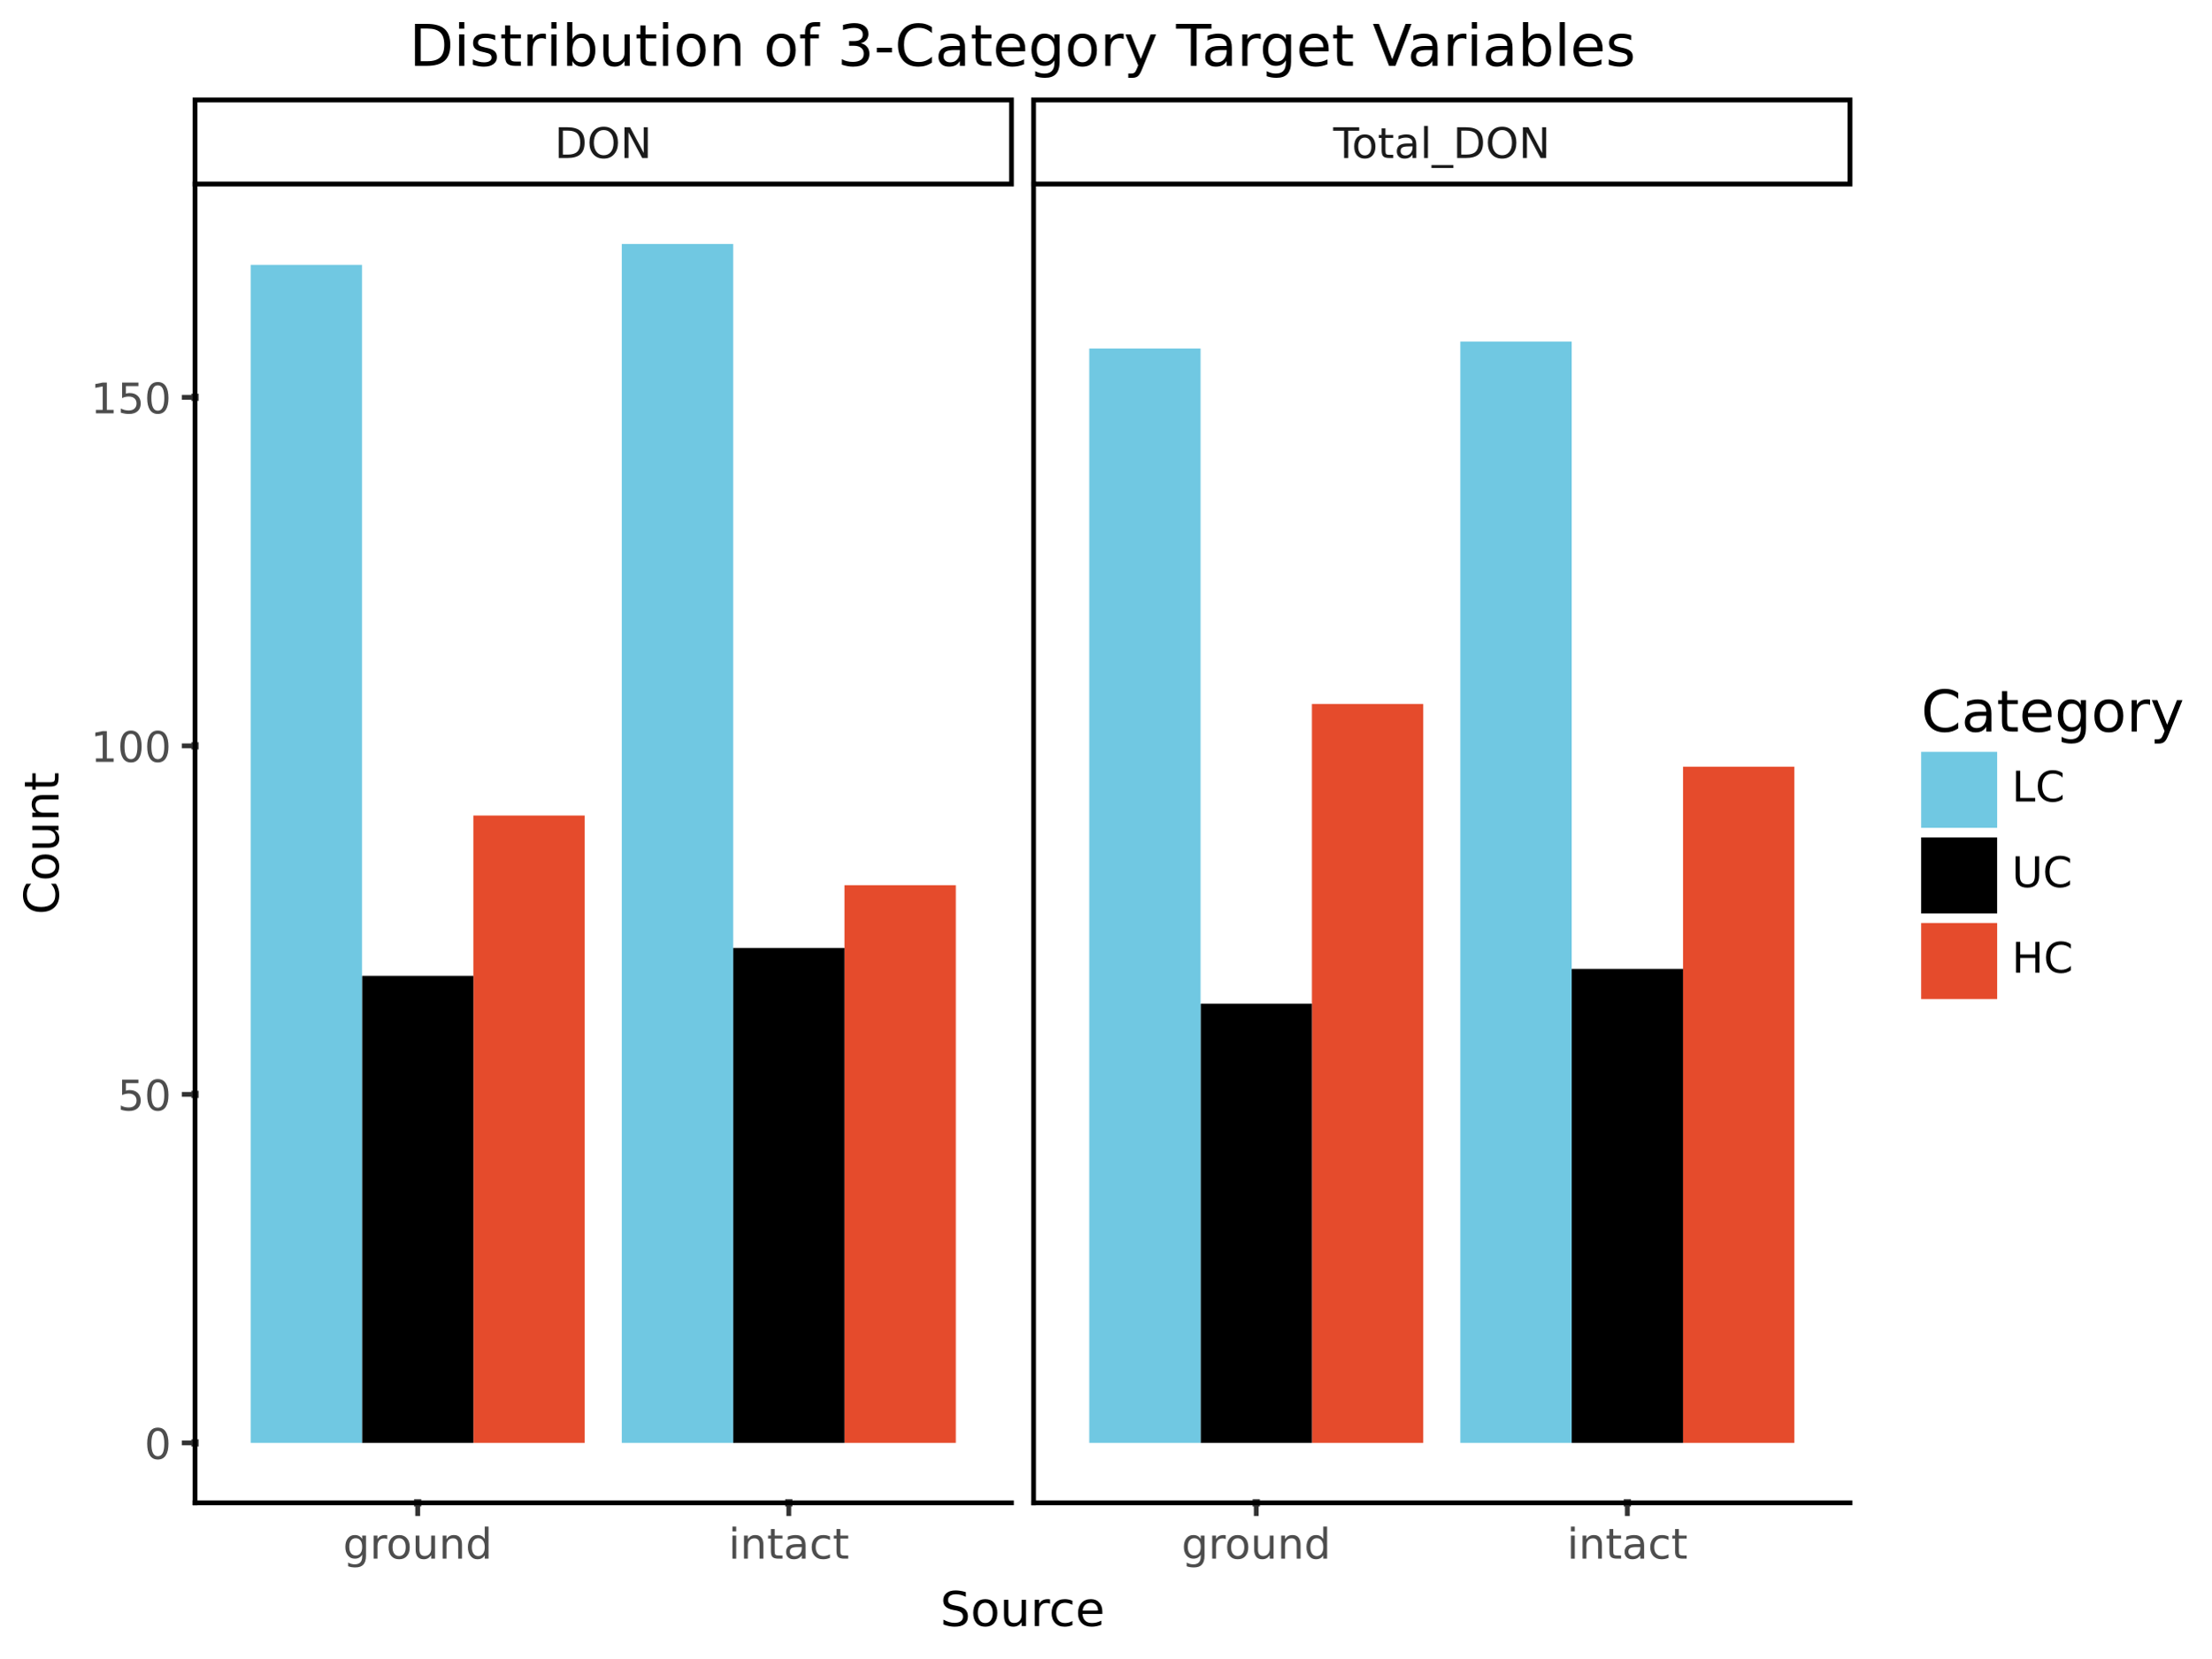
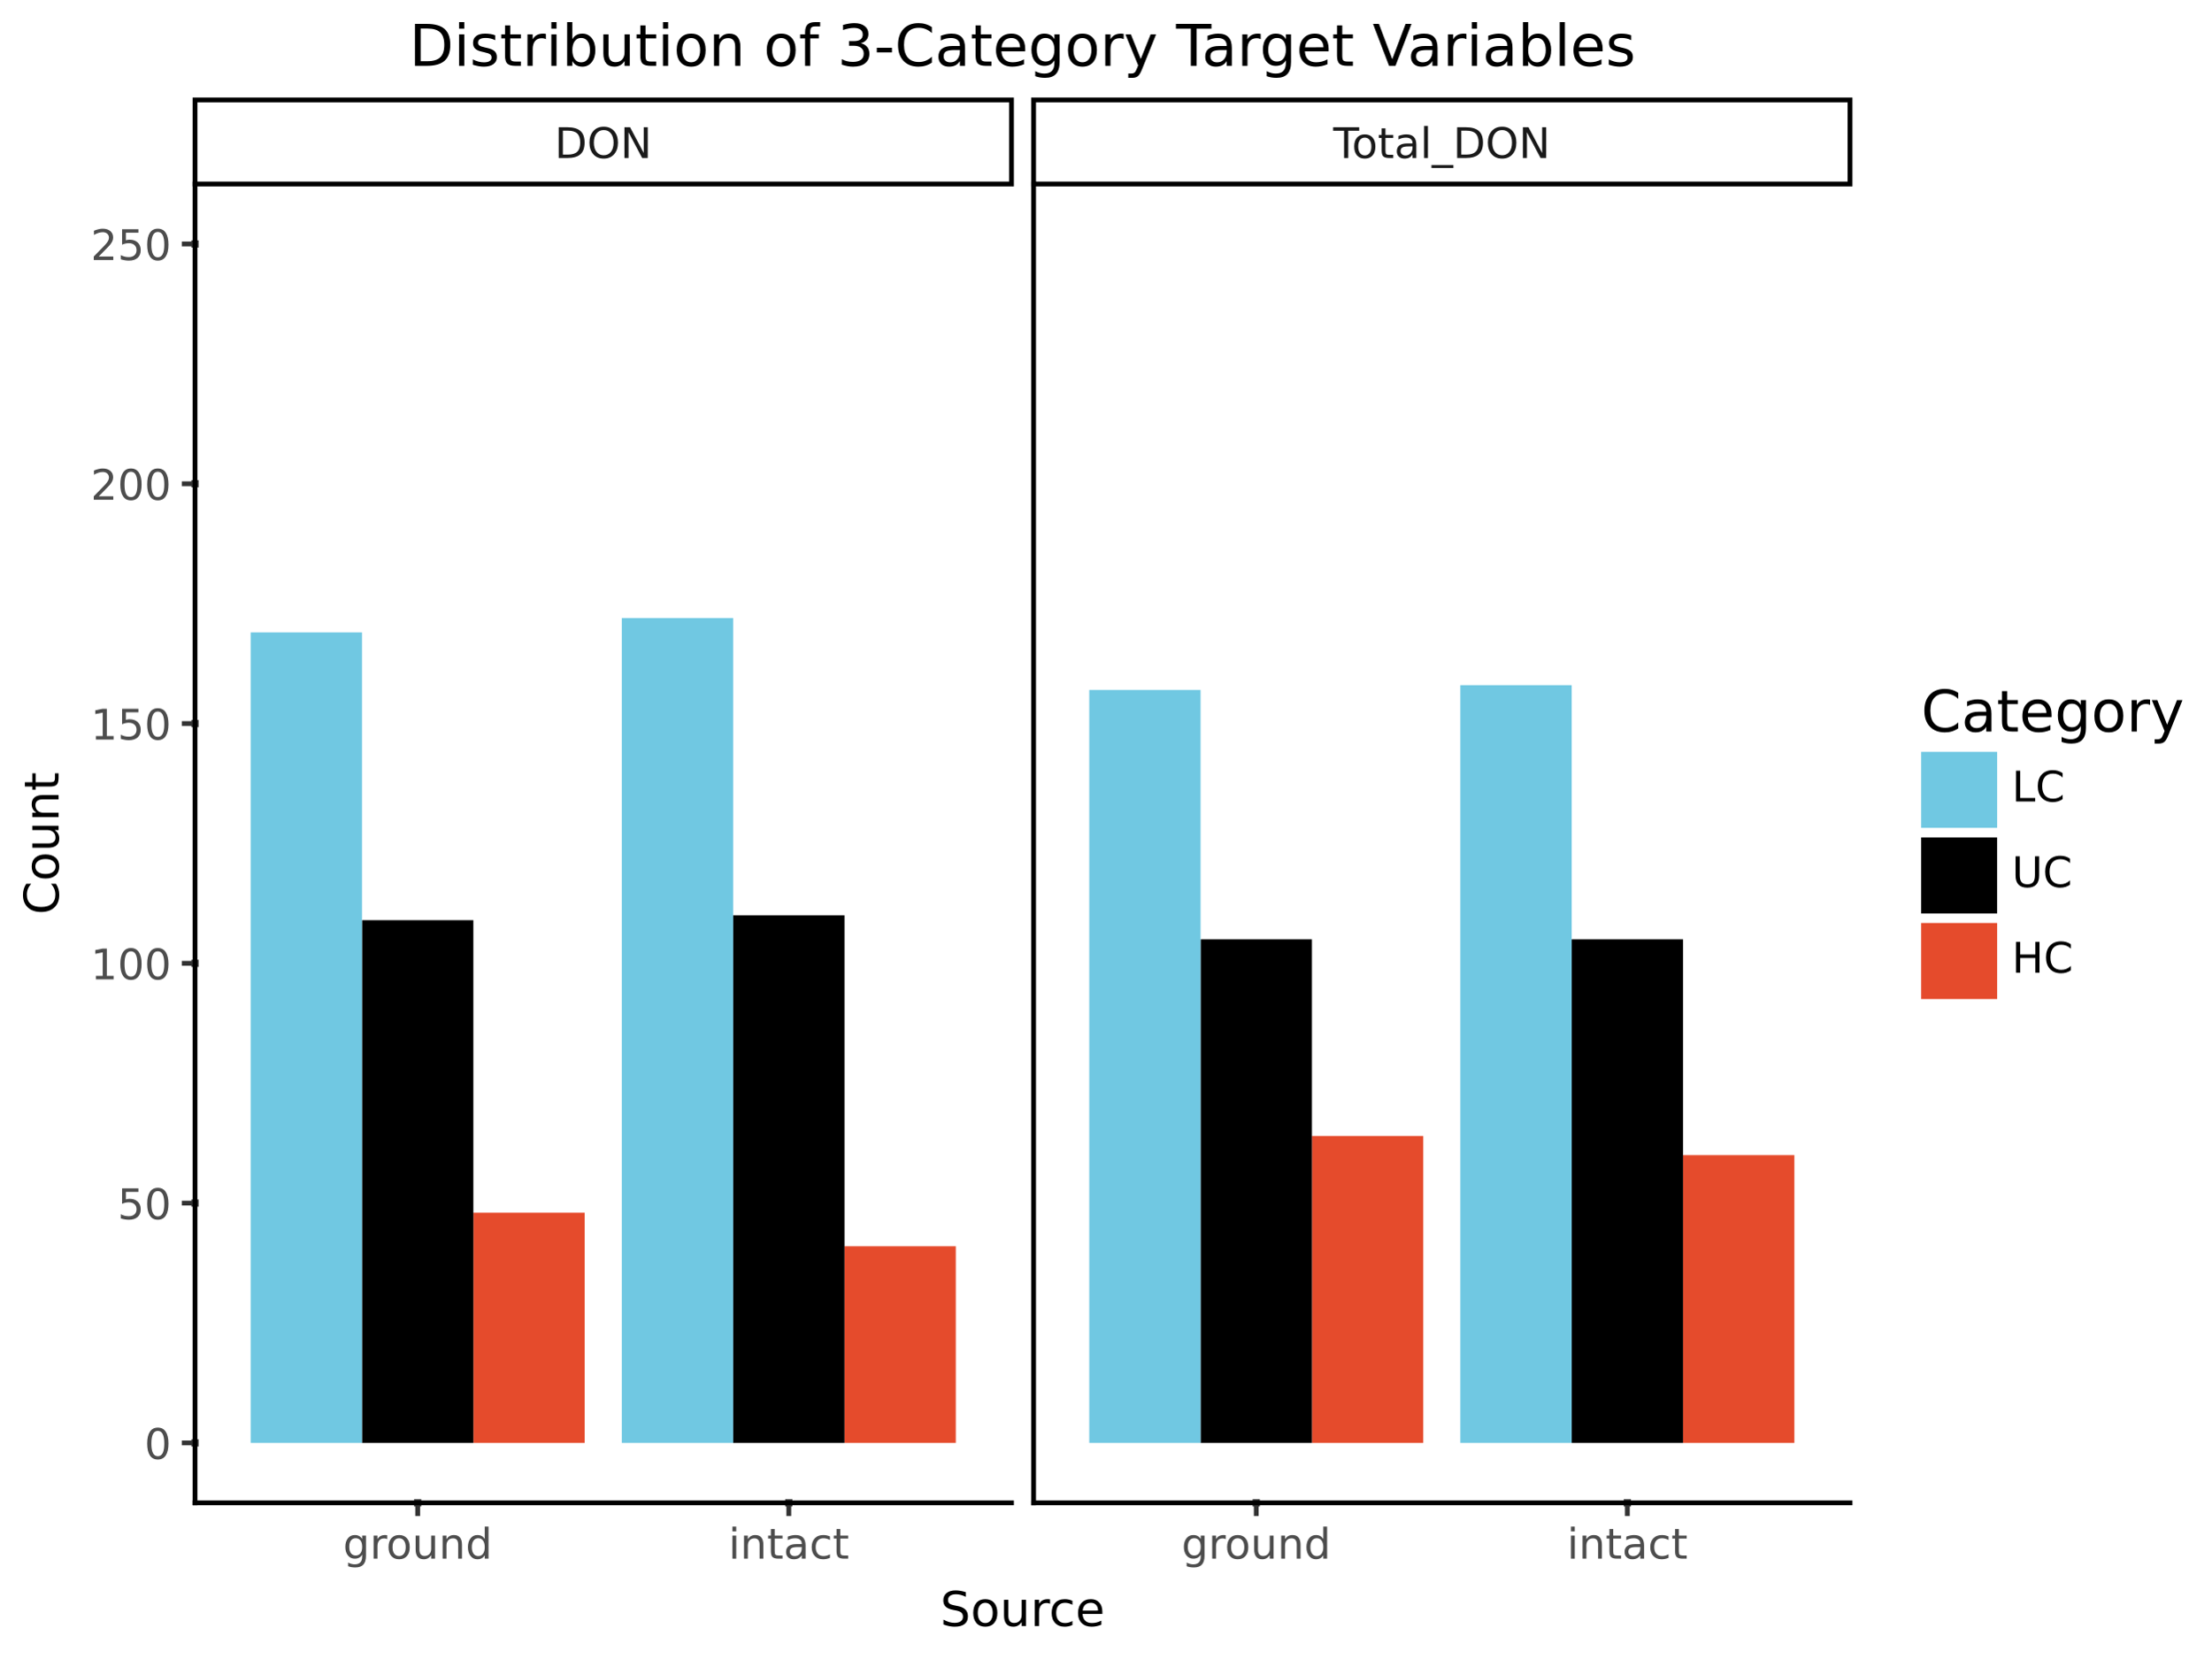
<svg xmlns="http://www.w3.org/2000/svg" xmlns:xlink="http://www.w3.org/1999/xlink" width="460.8pt" height="345.6pt" viewBox="0 0 460.8 345.6" version="1.1">
  <defs>
    <style type="text/css">*{stroke-linejoin: round; stroke-linecap: butt}</style>
  </defs>
  <g id="figure_1">
    <g id="patch_1">
      <path d="M 0 345.6  L 460.8 345.6  L 460.8 0  L 0 0  z " style="fill: #ffffff" />
    </g>
    <g id="patch_2">
      <path d="M 0 345.6  L 460.8 345.6  L 460.8 0  L 0 0  L 0 345.6  z " style="fill: none; stroke: #ffffff; stroke-linejoin: miter" />
    </g>
    <g id="axes_1">
      <g id="patch_3">
        <path d="M 40.641 313.239  L 210.792 313.239  L 210.792 38.353  L 40.641 38.353  z " style="fill: #ffffff" />
      </g>
      <g id="matplotlib.axis_1">
        <g id="xtick_1">
          <g id="line2d_1">
            <path d="M 87.046 313.239  " style="fill: none; stroke: #333333; stroke-width: 1.5; stroke-linecap: square" />
            <defs>
-               <path id="mabf66a2c74" d="M 0 0  L 0 2.75  " style="stroke: #333333" />
+               <path id="m7fe5997c0b" d="M 0 0  L 0 2.75  " style="stroke: #333333" />
            </defs>
            <g>
-               <use xlink:href="#mabf66a2c74" x="87.046" y="313.239" style="fill: #333333; stroke: #333333" />
+               <use xlink:href="#m7fe5997c0b" x="87.046" y="313.239" style="fill: #333333; stroke: #333333" />
            </g>
          </g>
          <g id="text_1">
            <g style="fill: #4d4d4d" transform="translate(71.48017 324.8757) scale(0.088 -0.088)">
              <defs>
                <path id="DejaVuSans-67" d="M 2906 1791  Q 2906 2416 2648 2759  Q 2391 3103 1925 3103  Q 1463 3103 1205 2759  Q 947 2416 947 1791  Q 947 1169 1205 825  Q 1463 481 1925 481  Q 2391 481 2648 825  Q 2906 1169 2906 1791  z M 3481 434  Q 3481 -459 3084 -895  Q 2688 -1331 1869 -1331  Q 1566 -1331 1297 -1286  Q 1028 -1241 775 -1147  L 775 -588  Q 1028 -725 1275 -790  Q 1522 -856 1778 -856  Q 2344 -856 2625 -561  Q 2906 -266 2906 331  L 2906 616  Q 2728 306 2450 153  Q 2172 0 1784 0  Q 1141 0 747 490  Q 353 981 353 1791  Q 353 2603 747 3093  Q 1141 3584 1784 3584  Q 2172 3584 2450 3431  Q 2728 3278 2906 2969  L 2906 3500  L 3481 3500  L 3481 434  z " transform="scale(0.015625)" />
                <path id="DejaVuSans-72" d="M 2631 2963  Q 2534 3019 2420 3045  Q 2306 3072 2169 3072  Q 1681 3072 1420 2755  Q 1159 2438 1159 1844  L 1159 0  L 581 0  L 581 3500  L 1159 3500  L 1159 2956  Q 1341 3275 1631 3429  Q 1922 3584 2338 3584  Q 2397 3584 2469 3576  Q 2541 3569 2628 3553  L 2631 2963  z " transform="scale(0.015625)" />
                <path id="DejaVuSans-6f" d="M 1959 3097  Q 1497 3097 1228 2736  Q 959 2375 959 1747  Q 959 1119 1226 758  Q 1494 397 1959 397  Q 2419 397 2687 759  Q 2956 1122 2956 1747  Q 2956 2369 2687 2733  Q 2419 3097 1959 3097  z M 1959 3584  Q 2709 3584 3137 3096  Q 3566 2609 3566 1747  Q 3566 888 3137 398  Q 2709 -91 1959 -91  Q 1206 -91 779 398  Q 353 888 353 1747  Q 353 2609 779 3096  Q 1206 3584 1959 3584  z " transform="scale(0.015625)" />
                <path id="DejaVuSans-75" d="M 544 1381  L 544 3500  L 1119 3500  L 1119 1403  Q 1119 906 1312 657  Q 1506 409 1894 409  Q 2359 409 2629 706  Q 2900 1003 2900 1516  L 2900 3500  L 3475 3500  L 3475 0  L 2900 0  L 2900 538  Q 2691 219 2414 64  Q 2138 -91 1772 -91  Q 1169 -91 856 284  Q 544 659 544 1381  z M 1991 3584  L 1991 3584  z " transform="scale(0.015625)" />
                <path id="DejaVuSans-6e" d="M 3513 2113  L 3513 0  L 2938 0  L 2938 2094  Q 2938 2591 2744 2837  Q 2550 3084 2163 3084  Q 1697 3084 1428 2787  Q 1159 2491 1159 1978  L 1159 0  L 581 0  L 581 3500  L 1159 3500  L 1159 2956  Q 1366 3272 1645 3428  Q 1925 3584 2291 3584  Q 2894 3584 3203 3211  Q 3513 2838 3513 2113  z " transform="scale(0.015625)" />
                <path id="DejaVuSans-64" d="M 2906 2969  L 2906 4863  L 3481 4863  L 3481 0  L 2906 0  L 2906 525  Q 2725 213 2448 61  Q 2172 -91 1784 -91  Q 1150 -91 751 415  Q 353 922 353 1747  Q 353 2572 751 3078  Q 1150 3584 1784 3584  Q 2172 3584 2448 3432  Q 2725 3281 2906 2969  z M 947 1747  Q 947 1113 1208 752  Q 1469 391 1925 391  Q 2381 391 2643 752  Q 2906 1113 2906 1747  Q 2906 2381 2643 2742  Q 2381 3103 1925 3103  Q 1469 3103 1208 2742  Q 947 2381 947 1747  z " transform="scale(0.015625)" />
              </defs>
              <use xlink:href="#DejaVuSans-67" />
              <use xlink:href="#DejaVuSans-72" transform="translate(63.47656 0)" />
              <use xlink:href="#DejaVuSans-6f" transform="translate(102.3398 0)" />
              <use xlink:href="#DejaVuSans-75" transform="translate(163.5215 0)" />
              <use xlink:href="#DejaVuSans-6e" transform="translate(226.9004 0)" />
              <use xlink:href="#DejaVuSans-64" transform="translate(290.2793 0)" />
            </g>
          </g>
        </g>
        <g id="xtick_2">
          <g id="line2d_2">
            <path d="M 164.387 313.239  " style="fill: none; stroke: #333333; stroke-width: 1.5; stroke-linecap: square" />
            <g>
-               <use xlink:href="#mabf66a2c74" x="164.387" y="313.239" style="fill: #333333; stroke: #333333" />
+               <use xlink:href="#m7fe5997c0b" x="164.387" y="313.239" style="fill: #333333; stroke: #333333" />
            </g>
          </g>
          <g id="text_2">
            <g style="fill: #4d4d4d" transform="translate(151.8106 324.8757) scale(0.088 -0.088)">
              <defs>
                <path id="DejaVuSans-69" d="M 603 3500  L 1178 3500  L 1178 0  L 603 0  L 603 3500  z M 603 4863  L 1178 4863  L 1178 4134  L 603 4134  L 603 4863  z " transform="scale(0.015625)" />
                <path id="DejaVuSans-74" d="M 1172 4494  L 1172 3500  L 2356 3500  L 2356 3053  L 1172 3053  L 1172 1153  Q 1172 725 1289 603  Q 1406 481 1766 481  L 2356 481  L 2356 0  L 1766 0  Q 1100 0 847 248  Q 594 497 594 1153  L 594 3053  L 172 3053  L 172 3500  L 594 3500  L 594 4494  L 1172 4494  z " transform="scale(0.015625)" />
                <path id="DejaVuSans-61" d="M 2194 1759  Q 1497 1759 1228 1600  Q 959 1441 959 1056  Q 959 750 1161 570  Q 1363 391 1709 391  Q 2188 391 2477 730  Q 2766 1069 2766 1631  L 2766 1759  L 2194 1759  z M 3341 1997  L 3341 0  L 2766 0  L 2766 531  Q 2569 213 2275 61  Q 1981 -91 1556 -91  Q 1019 -91 701 211  Q 384 513 384 1019  Q 384 1609 779 1909  Q 1175 2209 1959 2209  L 2766 2209  L 2766 2266  Q 2766 2663 2505 2880  Q 2244 3097 1772 3097  Q 1472 3097 1187 3025  Q 903 2953 641 2809  L 641 3341  Q 956 3463 1253 3523  Q 1550 3584 1831 3584  Q 2591 3584 2966 3190  Q 3341 2797 3341 1997  z " transform="scale(0.015625)" />
                <path id="DejaVuSans-63" d="M 3122 3366  L 3122 2828  Q 2878 2963 2633 3030  Q 2388 3097 2138 3097  Q 1578 3097 1268 2742  Q 959 2388 959 1747  Q 959 1106 1268 751  Q 1578 397 2138 397  Q 2388 397 2633 464  Q 2878 531 3122 666  L 3122 134  Q 2881 22 2623 -34  Q 2366 -91 2075 -91  Q 1284 -91 818 406  Q 353 903 353 1747  Q 353 2603 823 3093  Q 1294 3584 2113 3584  Q 2378 3584 2631 3529  Q 2884 3475 3122 3366  z " transform="scale(0.015625)" />
              </defs>
              <use xlink:href="#DejaVuSans-69" />
              <use xlink:href="#DejaVuSans-6e" transform="translate(27.7832 0)" />
              <use xlink:href="#DejaVuSans-74" transform="translate(91.16211 0)" />
              <use xlink:href="#DejaVuSans-61" transform="translate(130.3711 0)" />
              <use xlink:href="#DejaVuSans-63" transform="translate(191.6504 0)" />
              <use xlink:href="#DejaVuSans-74" transform="translate(246.6309 0)" />
            </g>
          </g>
        </g>
      </g>
      <g id="matplotlib.axis_2">
        <g id="ytick_1">
          <g id="line2d_3">
            <path d="M 40.641 300.744  " style="fill: none; stroke: #333333; stroke-width: 1.5; stroke-linecap: square" />
            <defs>
-               <path id="m3e2bccb3ed" d="M 0 0  L -2.75 0  " style="stroke: #333333" />
+               <path id="mf5711d9eae" d="M 0 0  L -2.75 0  " style="stroke: #333333" />
            </defs>
            <g>
-               <use xlink:href="#m3e2bccb3ed" x="40.641" y="300.744" style="fill: #333333; stroke: #333333" />
+               <use xlink:href="#mf5711d9eae" x="40.641" y="300.744" style="fill: #333333; stroke: #333333" />
            </g>
          </g>
          <g id="text_3">
            <g style="fill: #4d4d4d" transform="translate(30.09212 304.0876) scale(0.088 -0.088)">
              <defs>
                <path id="DejaVuSans-30" d="M 2034 4250  Q 1547 4250 1301 3770  Q 1056 3291 1056 2328  Q 1056 1369 1301 889  Q 1547 409 2034 409  Q 2525 409 2770 889  Q 3016 1369 3016 2328  Q 3016 3291 2770 3770  Q 2525 4250 2034 4250  z M 2034 4750  Q 2819 4750 3233 4129  Q 3647 3509 3647 2328  Q 3647 1150 3233 529  Q 2819 -91 2034 -91  Q 1250 -91 836 529  Q 422 1150 422 2328  Q 422 3509 836 4129  Q 1250 4750 2034 4750  z " transform="scale(0.015625)" />
              </defs>
              <use xlink:href="#DejaVuSans-30" />
            </g>
          </g>
        </g>
        <g id="ytick_2">
          <g id="line2d_4">
-             <path d="M 40.641 228.1  " style="fill: none; stroke: #333333; stroke-width: 1.5; stroke-linecap: square" />
-             <g>
-               <use xlink:href="#m3e2bccb3ed" x="40.641" y="228.1" style="fill: #333333; stroke: #333333" />
+             <path d="M 40.641 250.765  " style="fill: none; stroke: #333333; stroke-width: 1.5; stroke-linecap: square" />
+             <g>
+               <use xlink:href="#mf5711d9eae" x="40.641" y="250.765" style="fill: #333333; stroke: #333333" />
            </g>
          </g>
          <g id="text_4">
-             <g style="fill: #4d4d4d" transform="translate(24.49312 231.4432) scale(0.088 -0.088)">
+             <g style="fill: #4d4d4d" transform="translate(24.49312 254.1083) scale(0.088 -0.088)">
              <defs>
                <path id="DejaVuSans-35" d="M 691 4666  L 3169 4666  L 3169 4134  L 1269 4134  L 1269 2991  Q 1406 3038 1543 3061  Q 1681 3084 1819 3084  Q 2600 3084 3056 2656  Q 3513 2228 3513 1497  Q 3513 744 3044 326  Q 2575 -91 1722 -91  Q 1428 -91 1123 -41  Q 819 9 494 109  L 494 744  Q 775 591 1075 516  Q 1375 441 1709 441  Q 2250 441 2565 725  Q 2881 1009 2881 1497  Q 2881 1984 2565 2268  Q 2250 2553 1709 2553  Q 1456 2553 1204 2497  Q 953 2441 691 2322  L 691 4666  z " transform="scale(0.015625)" />
              </defs>
              <use xlink:href="#DejaVuSans-35" />
              <use xlink:href="#DejaVuSans-30" transform="translate(63.62305 0)" />
            </g>
          </g>
        </g>
        <g id="ytick_3">
          <g id="line2d_5">
-             <path d="M 40.641 155.456  " style="fill: none; stroke: #333333; stroke-width: 1.5; stroke-linecap: square" />
-             <g>
-               <use xlink:href="#m3e2bccb3ed" x="40.641" y="155.456" style="fill: #333333; stroke: #333333" />
+             <path d="M 40.641 200.786  " style="fill: none; stroke: #333333; stroke-width: 1.5; stroke-linecap: square" />
+             <g>
+               <use xlink:href="#mf5711d9eae" x="40.641" y="200.786" style="fill: #333333; stroke: #333333" />
            </g>
          </g>
          <g id="text_5">
-             <g style="fill: #4d4d4d" transform="translate(18.89412 158.7988) scale(0.088 -0.088)">
+             <g style="fill: #4d4d4d" transform="translate(18.89412 204.1289) scale(0.088 -0.088)">
              <defs>
                <path id="DejaVuSans-31" d="M 794 531  L 1825 531  L 1825 4091  L 703 3866  L 703 4441  L 1819 4666  L 2450 4666  L 2450 531  L 3481 531  L 3481 0  L 794 0  L 794 531  z " transform="scale(0.015625)" />
              </defs>
              <use xlink:href="#DejaVuSans-31" />
              <use xlink:href="#DejaVuSans-30" transform="translate(63.62305 0)" />
              <use xlink:href="#DejaVuSans-30" transform="translate(127.2461 0)" />
            </g>
          </g>
        </g>
        <g id="ytick_4">
          <g id="line2d_6">
-             <path d="M 40.641 82.811  " style="fill: none; stroke: #333333; stroke-width: 1.5; stroke-linecap: square" />
-             <g>
-               <use xlink:href="#m3e2bccb3ed" x="40.641" y="82.811" style="fill: #333333; stroke: #333333" />
+             <path d="M 40.641 150.806  " style="fill: none; stroke: #333333; stroke-width: 1.5; stroke-linecap: square" />
+             <g>
+               <use xlink:href="#mf5711d9eae" x="40.641" y="150.806" style="fill: #333333; stroke: #333333" />
            </g>
          </g>
          <g id="text_6">
-             <g style="fill: #4d4d4d" transform="translate(18.89412 86.15443) scale(0.088 -0.088)">
+             <g style="fill: #4d4d4d" transform="translate(18.89412 154.1496) scale(0.088 -0.088)">
              <use xlink:href="#DejaVuSans-31" />
              <use xlink:href="#DejaVuSans-35" transform="translate(63.62305 0)" />
              <use xlink:href="#DejaVuSans-30" transform="translate(127.2461 0)" />
            </g>
          </g>
        </g>
-         <g id="ytick_5" />
-         <g id="ytick_6" />
+         <g id="ytick_5">
+           <g id="line2d_7">
+             <path d="M 40.641 100.827  " style="fill: none; stroke: #333333; stroke-width: 1.5; stroke-linecap: square" />
+             <g>
+               <use xlink:href="#mf5711d9eae" x="40.641" y="100.827" style="fill: #333333; stroke: #333333" />
+             </g>
+           </g>
+           <g id="text_7">
+             <g style="fill: #4d4d4d" transform="translate(18.89412 104.1702) scale(0.088 -0.088)">
+               <defs>
+                 <path id="DejaVuSans-32" d="M 1228 531  L 3431 531  L 3431 0  L 469 0  L 469 531  Q 828 903 1448 1529  Q 2069 2156 2228 2338  Q 2531 2678 2651 2914  Q 2772 3150 2772 3378  Q 2772 3750 2511 3984  Q 2250 4219 1831 4219  Q 1534 4219 1204 4116  Q 875 4013 500 3803  L 500 4441  Q 881 4594 1212 4672  Q 1544 4750 1819 4750  Q 2544 4750 2975 4387  Q 3406 4025 3406 3419  Q 3406 3131 3298 2873  Q 3191 2616 2906 2266  Q 2828 2175 2409 1742  Q 1991 1309 1228 531  z " transform="scale(0.015625)" />
+               </defs>
+               <use xlink:href="#DejaVuSans-32" />
+               <use xlink:href="#DejaVuSans-30" transform="translate(63.62305 0)" />
+               <use xlink:href="#DejaVuSans-30" transform="translate(127.2461 0)" />
+             </g>
+           </g>
+         </g>
+         <g id="ytick_6">
+           <g id="line2d_8">
+             <path d="M 40.641 50.848  " style="fill: none; stroke: #333333; stroke-width: 1.5; stroke-linecap: square" />
+             <g>
+               <use xlink:href="#mf5711d9eae" x="40.641" y="50.848" style="fill: #333333; stroke: #333333" />
+             </g>
+           </g>
+           <g id="text_8">
+             <g style="fill: #4d4d4d" transform="translate(18.89412 54.1909) scale(0.088 -0.088)">
+               <use xlink:href="#DejaVuSans-32" />
+               <use xlink:href="#DejaVuSans-35" transform="translate(63.62305 0)" />
+               <use xlink:href="#DejaVuSans-30" transform="translate(127.2461 0)" />
+             </g>
+           </g>
+         </g>
        <g id="ytick_7" />
        <g id="ytick_8" />
+         <g id="ytick_9" />
+         <g id="ytick_10" />
+         <g id="ytick_11" />
      </g>
      <g id="PolyCollection_1">
-         <path d="M 98.647 300.744  L 98.647 169.984  L 121.849 169.984  L 121.849 300.744  z " clip-path="url(#p0bdc625878)" style="fill: #e54b2c" />
-         <path d="M 75.445 300.744  L 75.445 203.401  L 98.647 203.401  L 98.647 300.744  z " clip-path="url(#p0bdc625878)" />
-         <path d="M 52.242 300.744  L 52.242 55.206  L 75.445 55.206  L 75.445 300.744  z " clip-path="url(#p0bdc625878)" style="fill: #70c8e2" />
-         <path d="M 175.988 300.744  L 175.988 184.513  L 199.191 184.513  L 199.191 300.744  z " clip-path="url(#p0bdc625878)" style="fill: #e54b2c" />
-         <path d="M 152.786 300.744  L 152.786 197.589  L 175.988 197.589  L 175.988 300.744  z " clip-path="url(#p0bdc625878)" />
-         <path d="M 129.584 300.744  L 129.584 50.848  L 152.786 50.848  L 152.786 300.744  z " clip-path="url(#p0bdc625878)" style="fill: #70c8e2" />
+         <path d="M 98.647 300.744  L 98.647 252.764  L 121.849 252.764  L 121.849 300.744  z " clip-path="url(#p921875f931)" style="fill: #e54b2c" />
+         <path d="M 75.445 300.744  L 75.445 191.789  L 98.647 191.789  L 98.647 300.744  z " clip-path="url(#p921875f931)" />
+         <path d="M 52.242 300.744  L 52.242 131.814  L 75.445 131.814  L 75.445 300.744  z " clip-path="url(#p921875f931)" style="fill: #70c8e2" />
+         <path d="M 175.988 300.744  L 175.988 259.761  L 199.191 259.761  L 199.191 300.744  z " clip-path="url(#p921875f931)" style="fill: #e54b2c" />
+         <path d="M 152.786 300.744  L 152.786 190.79  L 175.988 190.79  L 175.988 300.744  z " clip-path="url(#p921875f931)" />
+         <path d="M 129.584 300.744  L 129.584 128.815  L 152.786 128.815  L 152.786 300.744  z " clip-path="url(#p921875f931)" style="fill: #70c8e2" />
      </g>
      <g id="patch_4">
        <path d="M 40.641 313.239  L 40.641 38.353  " style="fill: none; stroke: #000000; stroke-linejoin: miter; stroke-linecap: square" />
      </g>
      <g id="patch_5">
        <path d="M 40.641 313.239  L 210.792 313.239  " style="fill: none; stroke: #000000; stroke-linejoin: miter; stroke-linecap: square" />
      </g>
    </g>
    <g id="axes_2">
      <g id="patch_6">
        <path d="M 215.4 313.239  L 385.55 313.239  L 385.55 38.353  L 215.4 38.353  z " style="fill: #ffffff" />
      </g>
      <g id="matplotlib.axis_3">
        <g id="xtick_3">
-           <g id="line2d_7">
+           <g id="line2d_9">
            <path d="M 261.805 313.239  " style="fill: none; stroke: #333333; stroke-width: 1.5; stroke-linecap: square" />
            <g>
-               <use xlink:href="#mabf66a2c74" x="261.805" y="313.239" style="fill: #333333; stroke: #333333" />
-             </g>
-           </g>
-           <g id="text_7">
+               <use xlink:href="#m7fe5997c0b" x="261.805" y="313.239" style="fill: #333333; stroke: #333333" />
+             </g>
+           </g>
+           <g id="text_9">
            <g style="fill: #4d4d4d" transform="translate(246.2389 324.8757) scale(0.088 -0.088)">
              <use xlink:href="#DejaVuSans-67" />
              <use xlink:href="#DejaVuSans-72" transform="translate(63.47656 0)" />
              <use xlink:href="#DejaVuSans-6f" transform="translate(102.3398 0)" />
              <use xlink:href="#DejaVuSans-75" transform="translate(163.5215 0)" />
              <use xlink:href="#DejaVuSans-6e" transform="translate(226.9004 0)" />
              <use xlink:href="#DejaVuSans-64" transform="translate(290.2793 0)" />
            </g>
          </g>
        </g>
        <g id="xtick_4">
-           <g id="line2d_8">
+           <g id="line2d_10">
            <path d="M 339.146 313.239  " style="fill: none; stroke: #333333; stroke-width: 1.5; stroke-linecap: square" />
            <g>
-               <use xlink:href="#mabf66a2c74" x="339.146" y="313.239" style="fill: #333333; stroke: #333333" />
-             </g>
-           </g>
-           <g id="text_8">
+               <use xlink:href="#m7fe5997c0b" x="339.146" y="313.239" style="fill: #333333; stroke: #333333" />
+             </g>
+           </g>
+           <g id="text_10">
            <g style="fill: #4d4d4d" transform="translate(326.5693 324.8757) scale(0.088 -0.088)">
              <use xlink:href="#DejaVuSans-69" />
              <use xlink:href="#DejaVuSans-6e" transform="translate(27.7832 0)" />
              <use xlink:href="#DejaVuSans-74" transform="translate(91.16211 0)" />
              <use xlink:href="#DejaVuSans-61" transform="translate(130.3711 0)" />
              <use xlink:href="#DejaVuSans-63" transform="translate(191.6504 0)" />
              <use xlink:href="#DejaVuSans-74" transform="translate(246.6309 0)" />
            </g>
          </g>
        </g>
      </g>
      <g id="matplotlib.axis_4">
-         <g id="ytick_9" />
-         <g id="ytick_10" />
-         <g id="ytick_11" />
        <g id="ytick_12" />
        <g id="ytick_13" />
        <g id="ytick_14" />
        <g id="ytick_15" />
        <g id="ytick_16" />
+         <g id="ytick_17" />
+         <g id="ytick_18" />
+         <g id="ytick_19" />
+         <g id="ytick_20" />
+         <g id="ytick_21" />
+         <g id="ytick_22" />
      </g>
      <g id="PolyCollection_2">
-         <path d="M 273.406 300.744  L 273.406 146.738  L 296.608 146.738  L 296.608 300.744  z " clip-path="url(#p1a78f2d694)" style="fill: #e54b2c" />
-         <path d="M 250.203 300.744  L 250.203 209.212  L 273.406 209.212  L 273.406 300.744  z " clip-path="url(#p1a78f2d694)" />
-         <path d="M 227.001 300.744  L 227.001 72.641  L 250.203 72.641  L 250.203 300.744  z " clip-path="url(#p1a78f2d694)" style="fill: #70c8e2" />
-         <path d="M 350.747 300.744  L 350.747 159.814  L 373.949 159.814  L 373.949 300.744  z " clip-path="url(#p1a78f2d694)" style="fill: #e54b2c" />
-         <path d="M 327.545 300.744  L 327.545 201.948  L 350.747 201.948  L 350.747 300.744  z " clip-path="url(#p1a78f2d694)" />
-         <path d="M 304.342 300.744  L 304.342 71.188  L 327.545 71.188  L 327.545 300.744  z " clip-path="url(#p1a78f2d694)" style="fill: #70c8e2" />
+         <path d="M 273.406 300.744  L 273.406 236.771  L 296.608 236.771  L 296.608 300.744  z " clip-path="url(#p9be30a5a8e)" style="fill: #e54b2c" />
+         <path d="M 250.203 300.744  L 250.203 195.788  L 273.406 195.788  L 273.406 300.744  z " clip-path="url(#p9be30a5a8e)" />
+         <path d="M 227.001 300.744  L 227.001 143.809  L 250.203 143.809  L 250.203 300.744  z " clip-path="url(#p9be30a5a8e)" style="fill: #70c8e2" />
+         <path d="M 350.747 300.744  L 350.747 240.769  L 373.949 240.769  L 373.949 300.744  z " clip-path="url(#p9be30a5a8e)" style="fill: #e54b2c" />
+         <path d="M 327.545 300.744  L 327.545 195.788  L 350.747 195.788  L 350.747 300.744  z " clip-path="url(#p9be30a5a8e)" />
+         <path d="M 304.342 300.744  L 304.342 142.81  L 327.545 142.81  L 327.545 300.744  z " clip-path="url(#p9be30a5a8e)" style="fill: #70c8e2" />
      </g>
      <g id="patch_7">
        <path d="M 215.4 313.239  L 215.4 38.353  " style="fill: none; stroke: #000000; stroke-linejoin: miter; stroke-linecap: square" />
      </g>
      <g id="patch_8">
        <path d="M 215.4 313.239  L 385.55 313.239  " style="fill: none; stroke: #000000; stroke-linejoin: miter; stroke-linecap: square" />
      </g>
    </g>
-     <g id="text_9">
+     <g id="text_11">
      <g transform="translate(85.30519 13.72612) scale(0.12 -0.12)">
        <defs>
          <path id="DejaVuSans-44" d="M 1259 4147  L 1259 519  L 2022 519  Q 2988 519 3436 956  Q 3884 1394 3884 2338  Q 3884 3275 3436 3711  Q 2988 4147 2022 4147  L 1259 4147  z M 628 4666  L 1925 4666  Q 3281 4666 3915 4102  Q 4550 3538 4550 2338  Q 4550 1131 3912 565  Q 3275 0 1925 0  L 628 0  L 628 4666  z " transform="scale(0.015625)" />
          <path id="DejaVuSans-73" d="M 2834 3397  L 2834 2853  Q 2591 2978 2328 3040  Q 2066 3103 1784 3103  Q 1356 3103 1142 2972  Q 928 2841 928 2578  Q 928 2378 1081 2264  Q 1234 2150 1697 2047  L 1894 2003  Q 2506 1872 2764 1633  Q 3022 1394 3022 966  Q 3022 478 2636 193  Q 2250 -91 1575 -91  Q 1294 -91 989 -36  Q 684 19 347 128  L 347 722  Q 666 556 975 473  Q 1284 391 1588 391  Q 1994 391 2212 530  Q 2431 669 2431 922  Q 2431 1156 2273 1281  Q 2116 1406 1581 1522  L 1381 1569  Q 847 1681 609 1914  Q 372 2147 372 2553  Q 372 3047 722 3315  Q 1072 3584 1716 3584  Q 2034 3584 2315 3537  Q 2597 3491 2834 3397  z " transform="scale(0.015625)" />
          <path id="DejaVuSans-62" d="M 3116 1747  Q 3116 2381 2855 2742  Q 2594 3103 2138 3103  Q 1681 3103 1420 2742  Q 1159 2381 1159 1747  Q 1159 1113 1420 752  Q 1681 391 2138 391  Q 2594 391 2855 752  Q 3116 1113 3116 1747  z M 1159 2969  Q 1341 3281 1617 3432  Q 1894 3584 2278 3584  Q 2916 3584 3314 3078  Q 3713 2572 3713 1747  Q 3713 922 3314 415  Q 2916 -91 2278 -91  Q 1894 -91 1617 61  Q 1341 213 1159 525  L 1159 0  L 581 0  L 581 4863  L 1159 4863  L 1159 2969  z " transform="scale(0.015625)" />
          <path id="DejaVuSans-20" transform="scale(0.015625)" />
          <path id="DejaVuSans-66" d="M 2375 4863  L 2375 4384  L 1825 4384  Q 1516 4384 1395 4259  Q 1275 4134 1275 3809  L 1275 3500  L 2222 3500  L 2222 3053  L 1275 3053  L 1275 0  L 697 0  L 697 3053  L 147 3053  L 147 3500  L 697 3500  L 697 3744  Q 697 4328 969 4595  Q 1241 4863 1831 4863  L 2375 4863  z " transform="scale(0.015625)" />
          <path id="DejaVuSans-33" d="M 2597 2516  Q 3050 2419 3304 2112  Q 3559 1806 3559 1356  Q 3559 666 3084 287  Q 2609 -91 1734 -91  Q 1441 -91 1130 -33  Q 819 25 488 141  L 488 750  Q 750 597 1062 519  Q 1375 441 1716 441  Q 2309 441 2620 675  Q 2931 909 2931 1356  Q 2931 1769 2642 2001  Q 2353 2234 1838 2234  L 1294 2234  L 1294 2753  L 1863 2753  Q 2328 2753 2575 2939  Q 2822 3125 2822 3475  Q 2822 3834 2567 4026  Q 2313 4219 1838 4219  Q 1578 4219 1281 4162  Q 984 4106 628 3988  L 628 4550  Q 988 4650 1302 4700  Q 1616 4750 1894 4750  Q 2613 4750 3031 4423  Q 3450 4097 3450 3541  Q 3450 3153 3228 2886  Q 3006 2619 2597 2516  z " transform="scale(0.015625)" />
          <path id="DejaVuSans-2d" d="M 313 2009  L 1997 2009  L 1997 1497  L 313 1497  L 313 2009  z " transform="scale(0.015625)" />
          <path id="DejaVuSans-43" d="M 4122 4306  L 4122 3641  Q 3803 3938 3442 4084  Q 3081 4231 2675 4231  Q 1875 4231 1450 3742  Q 1025 3253 1025 2328  Q 1025 1406 1450 917  Q 1875 428 2675 428  Q 3081 428 3442 575  Q 3803 722 4122 1019  L 4122 359  Q 3791 134 3420 21  Q 3050 -91 2638 -91  Q 1578 -91 968 557  Q 359 1206 359 2328  Q 359 3453 968 4101  Q 1578 4750 2638 4750  Q 3056 4750 3426 4639  Q 3797 4528 4122 4306  z " transform="scale(0.015625)" />
          <path id="DejaVuSans-65" d="M 3597 1894  L 3597 1613  L 953 1613  Q 991 1019 1311 708  Q 1631 397 2203 397  Q 2534 397 2845 478  Q 3156 559 3463 722  L 3463 178  Q 3153 47 2828 -22  Q 2503 -91 2169 -91  Q 1331 -91 842 396  Q 353 884 353 1716  Q 353 2575 817 3079  Q 1281 3584 2069 3584  Q 2775 3584 3186 3129  Q 3597 2675 3597 1894  z M 3022 2063  Q 3016 2534 2758 2815  Q 2500 3097 2075 3097  Q 1594 3097 1305 2825  Q 1016 2553 972 2059  L 3022 2063  z " transform="scale(0.015625)" />
          <path id="DejaVuSans-79" d="M 2059 -325  Q 1816 -950 1584 -1140  Q 1353 -1331 966 -1331  L 506 -1331  L 506 -850  L 844 -850  Q 1081 -850 1212 -737  Q 1344 -625 1503 -206  L 1606 56  L 191 3500  L 800 3500  L 1894 763  L 2988 3500  L 3597 3500  L 2059 -325  z " transform="scale(0.015625)" />
          <path id="DejaVuSans-54" d="M -19 4666  L 3928 4666  L 3928 4134  L 2272 4134  L 2272 0  L 1638 0  L 1638 4134  L -19 4134  L -19 4666  z " transform="scale(0.015625)" />
          <path id="DejaVuSans-56" d="M 1831 0  L 50 4666  L 709 4666  L 2188 738  L 3669 4666  L 4325 4666  L 2547 0  L 1831 0  z " transform="scale(0.015625)" />
          <path id="DejaVuSans-6c" d="M 603 4863  L 1178 4863  L 1178 0  L 603 0  L 603 4863  z " transform="scale(0.015625)" />
        </defs>
        <use xlink:href="#DejaVuSans-44" />
        <use xlink:href="#DejaVuSans-69" transform="translate(77.00195 0)" />
        <use xlink:href="#DejaVuSans-73" transform="translate(104.7852 0)" />
        <use xlink:href="#DejaVuSans-74" transform="translate(156.8848 0)" />
        <use xlink:href="#DejaVuSans-72" transform="translate(196.0938 0)" />
        <use xlink:href="#DejaVuSans-69" transform="translate(237.207 0)" />
        <use xlink:href="#DejaVuSans-62" transform="translate(264.9902 0)" />
        <use xlink:href="#DejaVuSans-75" transform="translate(328.4668 0)" />
        <use xlink:href="#DejaVuSans-74" transform="translate(391.8457 0)" />
        <use xlink:href="#DejaVuSans-69" transform="translate(431.0547 0)" />
        <use xlink:href="#DejaVuSans-6f" transform="translate(458.8379 0)" />
        <use xlink:href="#DejaVuSans-6e" transform="translate(520.0195 0)" />
        <use xlink:href="#DejaVuSans-20" transform="translate(583.3984 0)" />
        <use xlink:href="#DejaVuSans-6f" transform="translate(615.1855 0)" />
        <use xlink:href="#DejaVuSans-66" transform="translate(676.3672 0)" />
        <use xlink:href="#DejaVuSans-20" transform="translate(711.5723 0)" />
        <use xlink:href="#DejaVuSans-33" transform="translate(743.3594 0)" />
        <use xlink:href="#DejaVuSans-2d" transform="translate(806.9824 0)" />
        <use xlink:href="#DejaVuSans-43" transform="translate(843.0664 0)" />
        <use xlink:href="#DejaVuSans-61" transform="translate(912.8906 0)" />
        <use xlink:href="#DejaVuSans-74" transform="translate(974.1699 0)" />
        <use xlink:href="#DejaVuSans-65" transform="translate(1013.379 0)" />
        <use xlink:href="#DejaVuSans-67" transform="translate(1074.902 0)" />
        <use xlink:href="#DejaVuSans-6f" transform="translate(1138.379 0)" />
        <use xlink:href="#DejaVuSans-72" transform="translate(1199.561 0)" />
        <use xlink:href="#DejaVuSans-79" transform="translate(1240.674 0)" />
        <use xlink:href="#DejaVuSans-20" transform="translate(1299.854 0)" />
        <use xlink:href="#DejaVuSans-54" transform="translate(1331.641 0)" />
        <use xlink:href="#DejaVuSans-61" transform="translate(1376.225 0)" />
        <use xlink:href="#DejaVuSans-72" transform="translate(1437.504 0)" />
        <use xlink:href="#DejaVuSans-67" transform="translate(1476.867 0)" />
        <use xlink:href="#DejaVuSans-65" transform="translate(1540.344 0)" />
        <use xlink:href="#DejaVuSans-74" transform="translate(1601.867 0)" />
        <use xlink:href="#DejaVuSans-20" transform="translate(1641.076 0)" />
        <use xlink:href="#DejaVuSans-56" transform="translate(1672.863 0)" />
        <use xlink:href="#DejaVuSans-61" transform="translate(1733.521 0)" />
        <use xlink:href="#DejaVuSans-72" transform="translate(1794.801 0)" />
        <use xlink:href="#DejaVuSans-69" transform="translate(1835.914 0)" />
        <use xlink:href="#DejaVuSans-61" transform="translate(1863.697 0)" />
        <use xlink:href="#DejaVuSans-62" transform="translate(1924.977 0)" />
        <use xlink:href="#DejaVuSans-6c" transform="translate(1988.453 0)" />
        <use xlink:href="#DejaVuSans-65" transform="translate(2016.236 0)" />
        <use xlink:href="#DejaVuSans-73" transform="translate(2077.76 0)" />
      </g>
    </g>
-     <g id="text_10">
+     <g id="text_12">
      <g transform="translate(195.9247 338.9123) scale(0.1 -0.1)">
        <defs>
          <path id="DejaVuSans-53" d="M 3425 4513  L 3425 3897  Q 3066 4069 2747 4153  Q 2428 4238 2131 4238  Q 1616 4238 1336 4038  Q 1056 3838 1056 3469  Q 1056 3159 1242 3001  Q 1428 2844 1947 2747  L 2328 2669  Q 3034 2534 3370 2195  Q 3706 1856 3706 1288  Q 3706 609 3251 259  Q 2797 -91 1919 -91  Q 1588 -91 1214 -16  Q 841 59 441 206  L 441 856  Q 825 641 1194 531  Q 1563 422 1919 422  Q 2459 422 2753 634  Q 3047 847 3047 1241  Q 3047 1584 2836 1778  Q 2625 1972 2144 2069  L 1759 2144  Q 1053 2284 737 2584  Q 422 2884 422 3419  Q 422 4038 858 4394  Q 1294 4750 2059 4750  Q 2388 4750 2728 4690  Q 3069 4631 3425 4513  z " transform="scale(0.015625)" />
        </defs>
        <use xlink:href="#DejaVuSans-53" />
        <use xlink:href="#DejaVuSans-6f" transform="translate(63.47656 0)" />
        <use xlink:href="#DejaVuSans-75" transform="translate(124.6582 0)" />
        <use xlink:href="#DejaVuSans-72" transform="translate(188.0371 0)" />
        <use xlink:href="#DejaVuSans-63" transform="translate(226.9004 0)" />
        <use xlink:href="#DejaVuSans-65" transform="translate(281.8809 0)" />
      </g>
    </g>
-     <g id="text_11">
+     <g id="text_13">
      <g transform="translate(12.20644 190.6444) rotate(-90) scale(0.1 -0.1)">
        <use xlink:href="#DejaVuSans-43" />
        <use xlink:href="#DejaVuSans-6f" transform="translate(69.82422 0)" />
        <use xlink:href="#DejaVuSans-75" transform="translate(131.0059 0)" />
        <use xlink:href="#DejaVuSans-6e" transform="translate(194.3848 0)" />
        <use xlink:href="#DejaVuSans-74" transform="translate(257.7637 0)" />
      </g>
    </g>
    <g id="patch_9">
      <path d="M 40.641 38.353  L 210.792 38.353  L 210.792 20.83  L 40.641 20.83  L 40.641 38.353  z " style="fill: none; stroke: #000000; stroke-linejoin: miter" />
    </g>
-     <g id="text_12">
+     <g id="text_14">
      <g style="fill: #1a1a1a" transform="translate(115.5731 32.93456) scale(0.088 -0.088)">
        <defs>
          <path id="DejaVuSans-4f" d="M 2522 4238  Q 1834 4238 1429 3725  Q 1025 3213 1025 2328  Q 1025 1447 1429 934  Q 1834 422 2522 422  Q 3209 422 3611 934  Q 4013 1447 4013 2328  Q 4013 3213 3611 3725  Q 3209 4238 2522 4238  z M 2522 4750  Q 3503 4750 4090 4092  Q 4678 3434 4678 2328  Q 4678 1225 4090 567  Q 3503 -91 2522 -91  Q 1538 -91 948 565  Q 359 1222 359 2328  Q 359 3434 948 4092  Q 1538 4750 2522 4750  z " transform="scale(0.015625)" />
          <path id="DejaVuSans-4e" d="M 628 4666  L 1478 4666  L 3547 763  L 3547 4666  L 4159 4666  L 4159 0  L 3309 0  L 1241 3903  L 1241 0  L 628 0  L 628 4666  z " transform="scale(0.015625)" />
        </defs>
        <use xlink:href="#DejaVuSans-44" />
        <use xlink:href="#DejaVuSans-4f" transform="translate(77.00195 0)" />
        <use xlink:href="#DejaVuSans-4e" transform="translate(155.7129 0)" />
      </g>
    </g>
    <g id="patch_10">
      <path d="M 215.4 38.353  L 385.55 38.353  L 385.55 20.83  L 215.4 20.83  L 215.4 38.353  z " style="fill: none; stroke: #000000; stroke-linejoin: miter" />
    </g>
-     <g id="text_13">
+     <g id="text_15">
      <g style="fill: #1a1a1a" transform="translate(277.8564 32.93456) scale(0.088 -0.088)">
        <defs>
          <path id="DejaVuSans-5f" d="M 3263 -1063  L 3263 -1509  L -63 -1509  L -63 -1063  L 3263 -1063  z " transform="scale(0.015625)" />
        </defs>
        <use xlink:href="#DejaVuSans-54" />
        <use xlink:href="#DejaVuSans-6f" transform="translate(44.08398 0)" />
        <use xlink:href="#DejaVuSans-74" transform="translate(105.2656 0)" />
        <use xlink:href="#DejaVuSans-61" transform="translate(144.4746 0)" />
        <use xlink:href="#DejaVuSans-6c" transform="translate(205.7539 0)" />
        <use xlink:href="#DejaVuSans-5f" transform="translate(233.5371 0)" />
        <use xlink:href="#DejaVuSans-44" transform="translate(283.5371 0)" />
        <use xlink:href="#DejaVuSans-4f" transform="translate(360.5391 0)" />
        <use xlink:href="#DejaVuSans-4e" transform="translate(439.25 0)" />
      </g>
    </g>
    <g id="patch_11">
      <path d="M 399.375 209.227  L 456.192 209.227  L 456.192 142.365  L 399.375 142.365  z " style="fill: #ffffff" />
    </g>
-     <g id="text_14">
+     <g id="text_16">
      <g transform="translate(400.3745 152.4832) scale(0.12 -0.12)">
        <use xlink:href="#DejaVuSans-43" />
        <use xlink:href="#DejaVuSans-61" transform="translate(69.82422 0)" />
        <use xlink:href="#DejaVuSans-74" transform="translate(131.1035 0)" />
        <use xlink:href="#DejaVuSans-65" transform="translate(170.3125 0)" />
        <use xlink:href="#DejaVuSans-67" transform="translate(231.8359 0)" />
        <use xlink:href="#DejaVuSans-6f" transform="translate(295.3125 0)" />
        <use xlink:href="#DejaVuSans-72" transform="translate(356.4941 0)" />
        <use xlink:href="#DejaVuSans-79" transform="translate(397.6074 0)" />
      </g>
    </g>
    <g id="patch_12">
-       <path d="M 400.375 172.547  L 416.214 172.547  L 416.214 156.707  L 400.375 156.707  z " clip-path="url(#p3ba990ec0c)" style="fill: #70c8e2" />
-     </g>
-     <g id="text_15">
+       <path d="M 400.375 172.547  L 416.214 172.547  L 416.214 156.707  L 400.375 156.707  z " clip-path="url(#p5afc1d75f7)" style="fill: #70c8e2" />
+     </g>
+     <g id="text_17">
      <g transform="translate(419.2865 167.0551) scale(0.088 -0.088)">
        <defs>
          <path id="DejaVuSans-4c" d="M 628 4666  L 1259 4666  L 1259 531  L 3531 531  L 3531 0  L 628 0  L 628 4666  z " transform="scale(0.015625)" />
        </defs>
        <use xlink:href="#DejaVuSans-4c" />
        <use xlink:href="#DejaVuSans-43" transform="translate(55.71289 0)" />
      </g>
    </g>
    <g id="patch_13">
-       <path d="M 400.375 190.387  L 416.214 190.387  L 416.214 174.547  L 400.375 174.547  z " clip-path="url(#p1dce6761b8)" />
-     </g>
-     <g id="text_16">
+       <path d="M 400.375 190.387  L 416.214 190.387  L 416.214 174.547  L 400.375 174.547  z " clip-path="url(#p4711f7eb03)" />
+     </g>
+     <g id="text_18">
      <g transform="translate(419.2865 184.8951) scale(0.088 -0.088)">
        <defs>
          <path id="DejaVuSans-55" d="M 556 4666  L 1191 4666  L 1191 1831  Q 1191 1081 1462 751  Q 1734 422 2344 422  Q 2950 422 3222 751  Q 3494 1081 3494 1831  L 3494 4666  L 4128 4666  L 4128 1753  Q 4128 841 3676 375  Q 3225 -91 2344 -91  Q 1459 -91 1007 375  Q 556 841 556 1753  L 556 4666  z " transform="scale(0.015625)" />
        </defs>
        <use xlink:href="#DejaVuSans-55" />
        <use xlink:href="#DejaVuSans-43" transform="translate(73.19336 0)" />
      </g>
    </g>
    <g id="patch_14">
-       <path d="M 400.375 208.227  L 416.214 208.227  L 416.214 192.387  L 400.375 192.387  z " clip-path="url(#p3825ad00ff)" style="fill: #e54b2c" />
-     </g>
-     <g id="text_17">
+       <path d="M 400.375 208.227  L 416.214 208.227  L 416.214 192.387  L 400.375 192.387  z " clip-path="url(#p5b5e2d2762)" style="fill: #e54b2c" />
+     </g>
+     <g id="text_19">
      <g transform="translate(419.2865 202.7351) scale(0.088 -0.088)">
        <defs>
          <path id="DejaVuSans-48" d="M 628 4666  L 1259 4666  L 1259 2753  L 3553 2753  L 3553 4666  L 4184 4666  L 4184 0  L 3553 0  L 3553 2222  L 1259 2222  L 1259 0  L 628 0  L 628 4666  z " transform="scale(0.015625)" />
        </defs>
        <use xlink:href="#DejaVuSans-48" />
        <use xlink:href="#DejaVuSans-43" transform="translate(75.19531 0)" />
      </g>
    </g>
  </g>
  <defs>
-     <clipPath id="p0bdc625878">
+     <clipPath id="p921875f931">
      <rect x="40.641" y="38.353" width="170.151" height="274.886" />
    </clipPath>
-     <clipPath id="p1a78f2d694">
+     <clipPath id="p9be30a5a8e">
      <rect x="215.4" y="38.353" width="170.151" height="274.886" />
    </clipPath>
-     <clipPath id="p3ba990ec0c">
+     <clipPath id="p5afc1d75f7">
      <path d="M 400.375 172.547  L 400.375 156.707  L 416.214 156.707  L 416.214 172.547  " />
    </clipPath>
-     <clipPath id="p1dce6761b8">
+     <clipPath id="p4711f7eb03">
      <path d="M 400.375 190.387  L 400.375 174.547  L 416.214 174.547  L 416.214 190.387  " />
    </clipPath>
-     <clipPath id="p3825ad00ff">
+     <clipPath id="p5b5e2d2762">
      <path d="M 400.375 208.227  L 400.375 192.387  L 416.214 192.387  L 416.214 208.227  " />
    </clipPath>
  </defs>
</svg>
